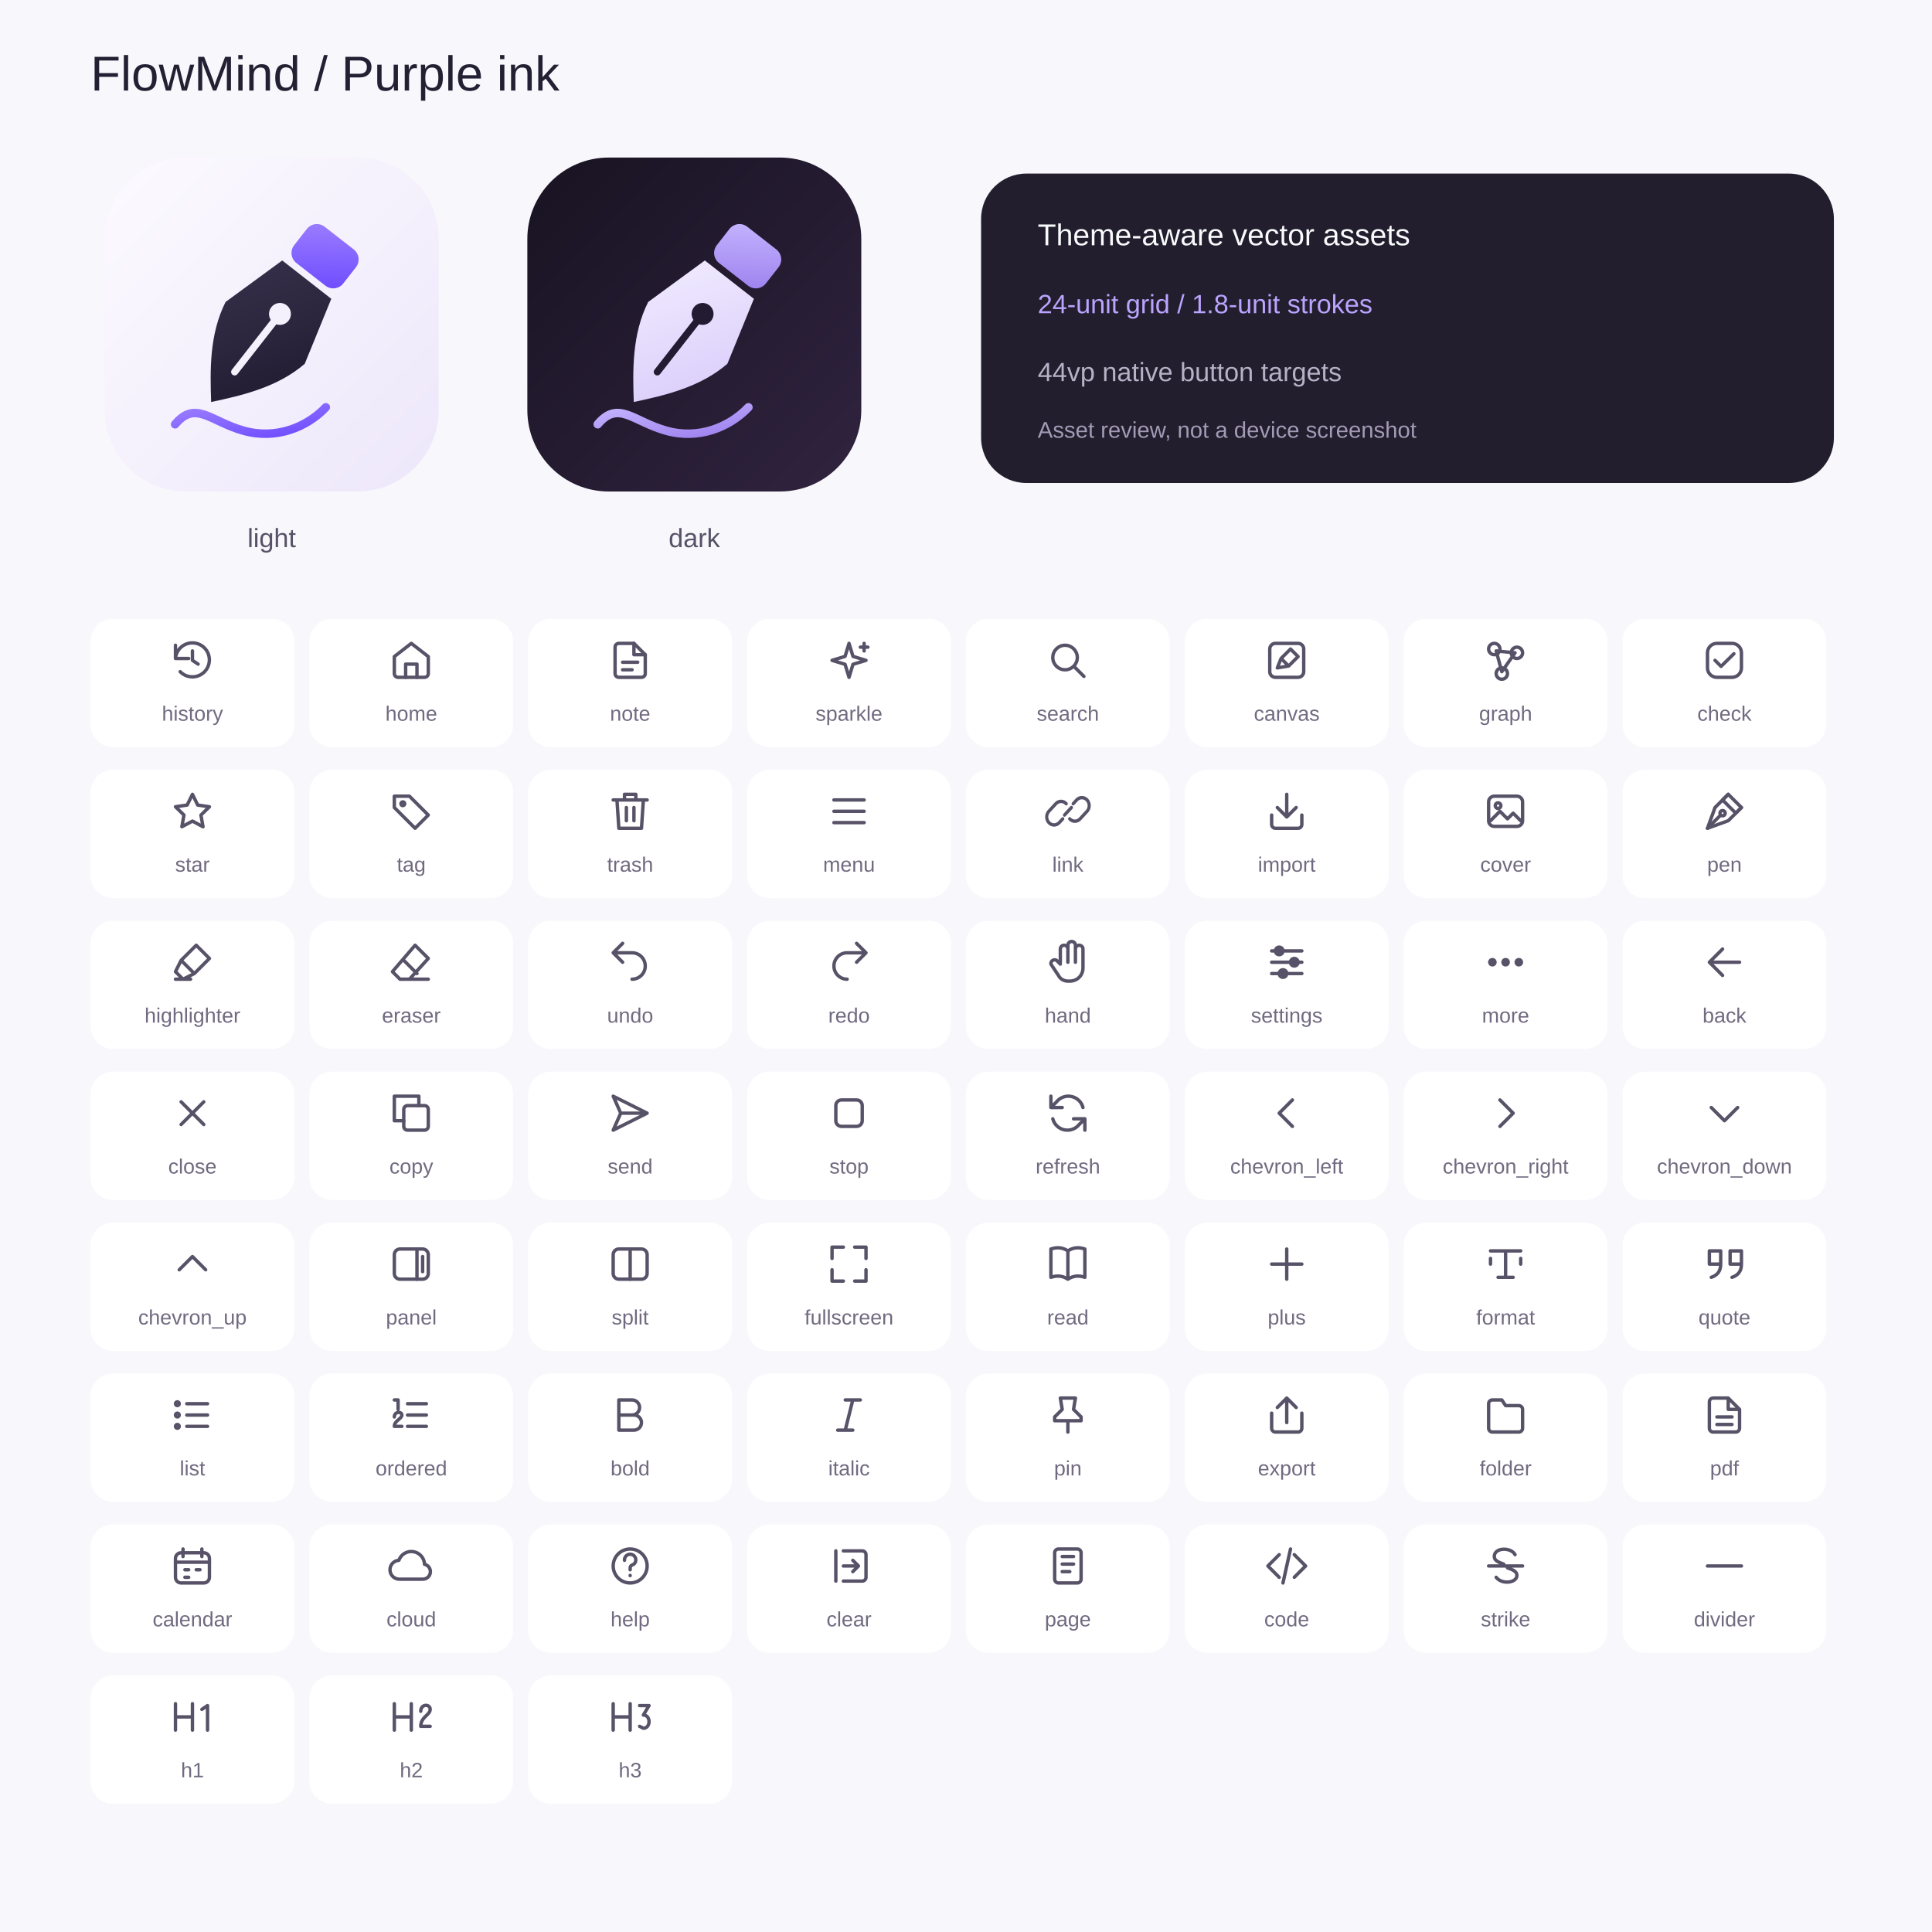
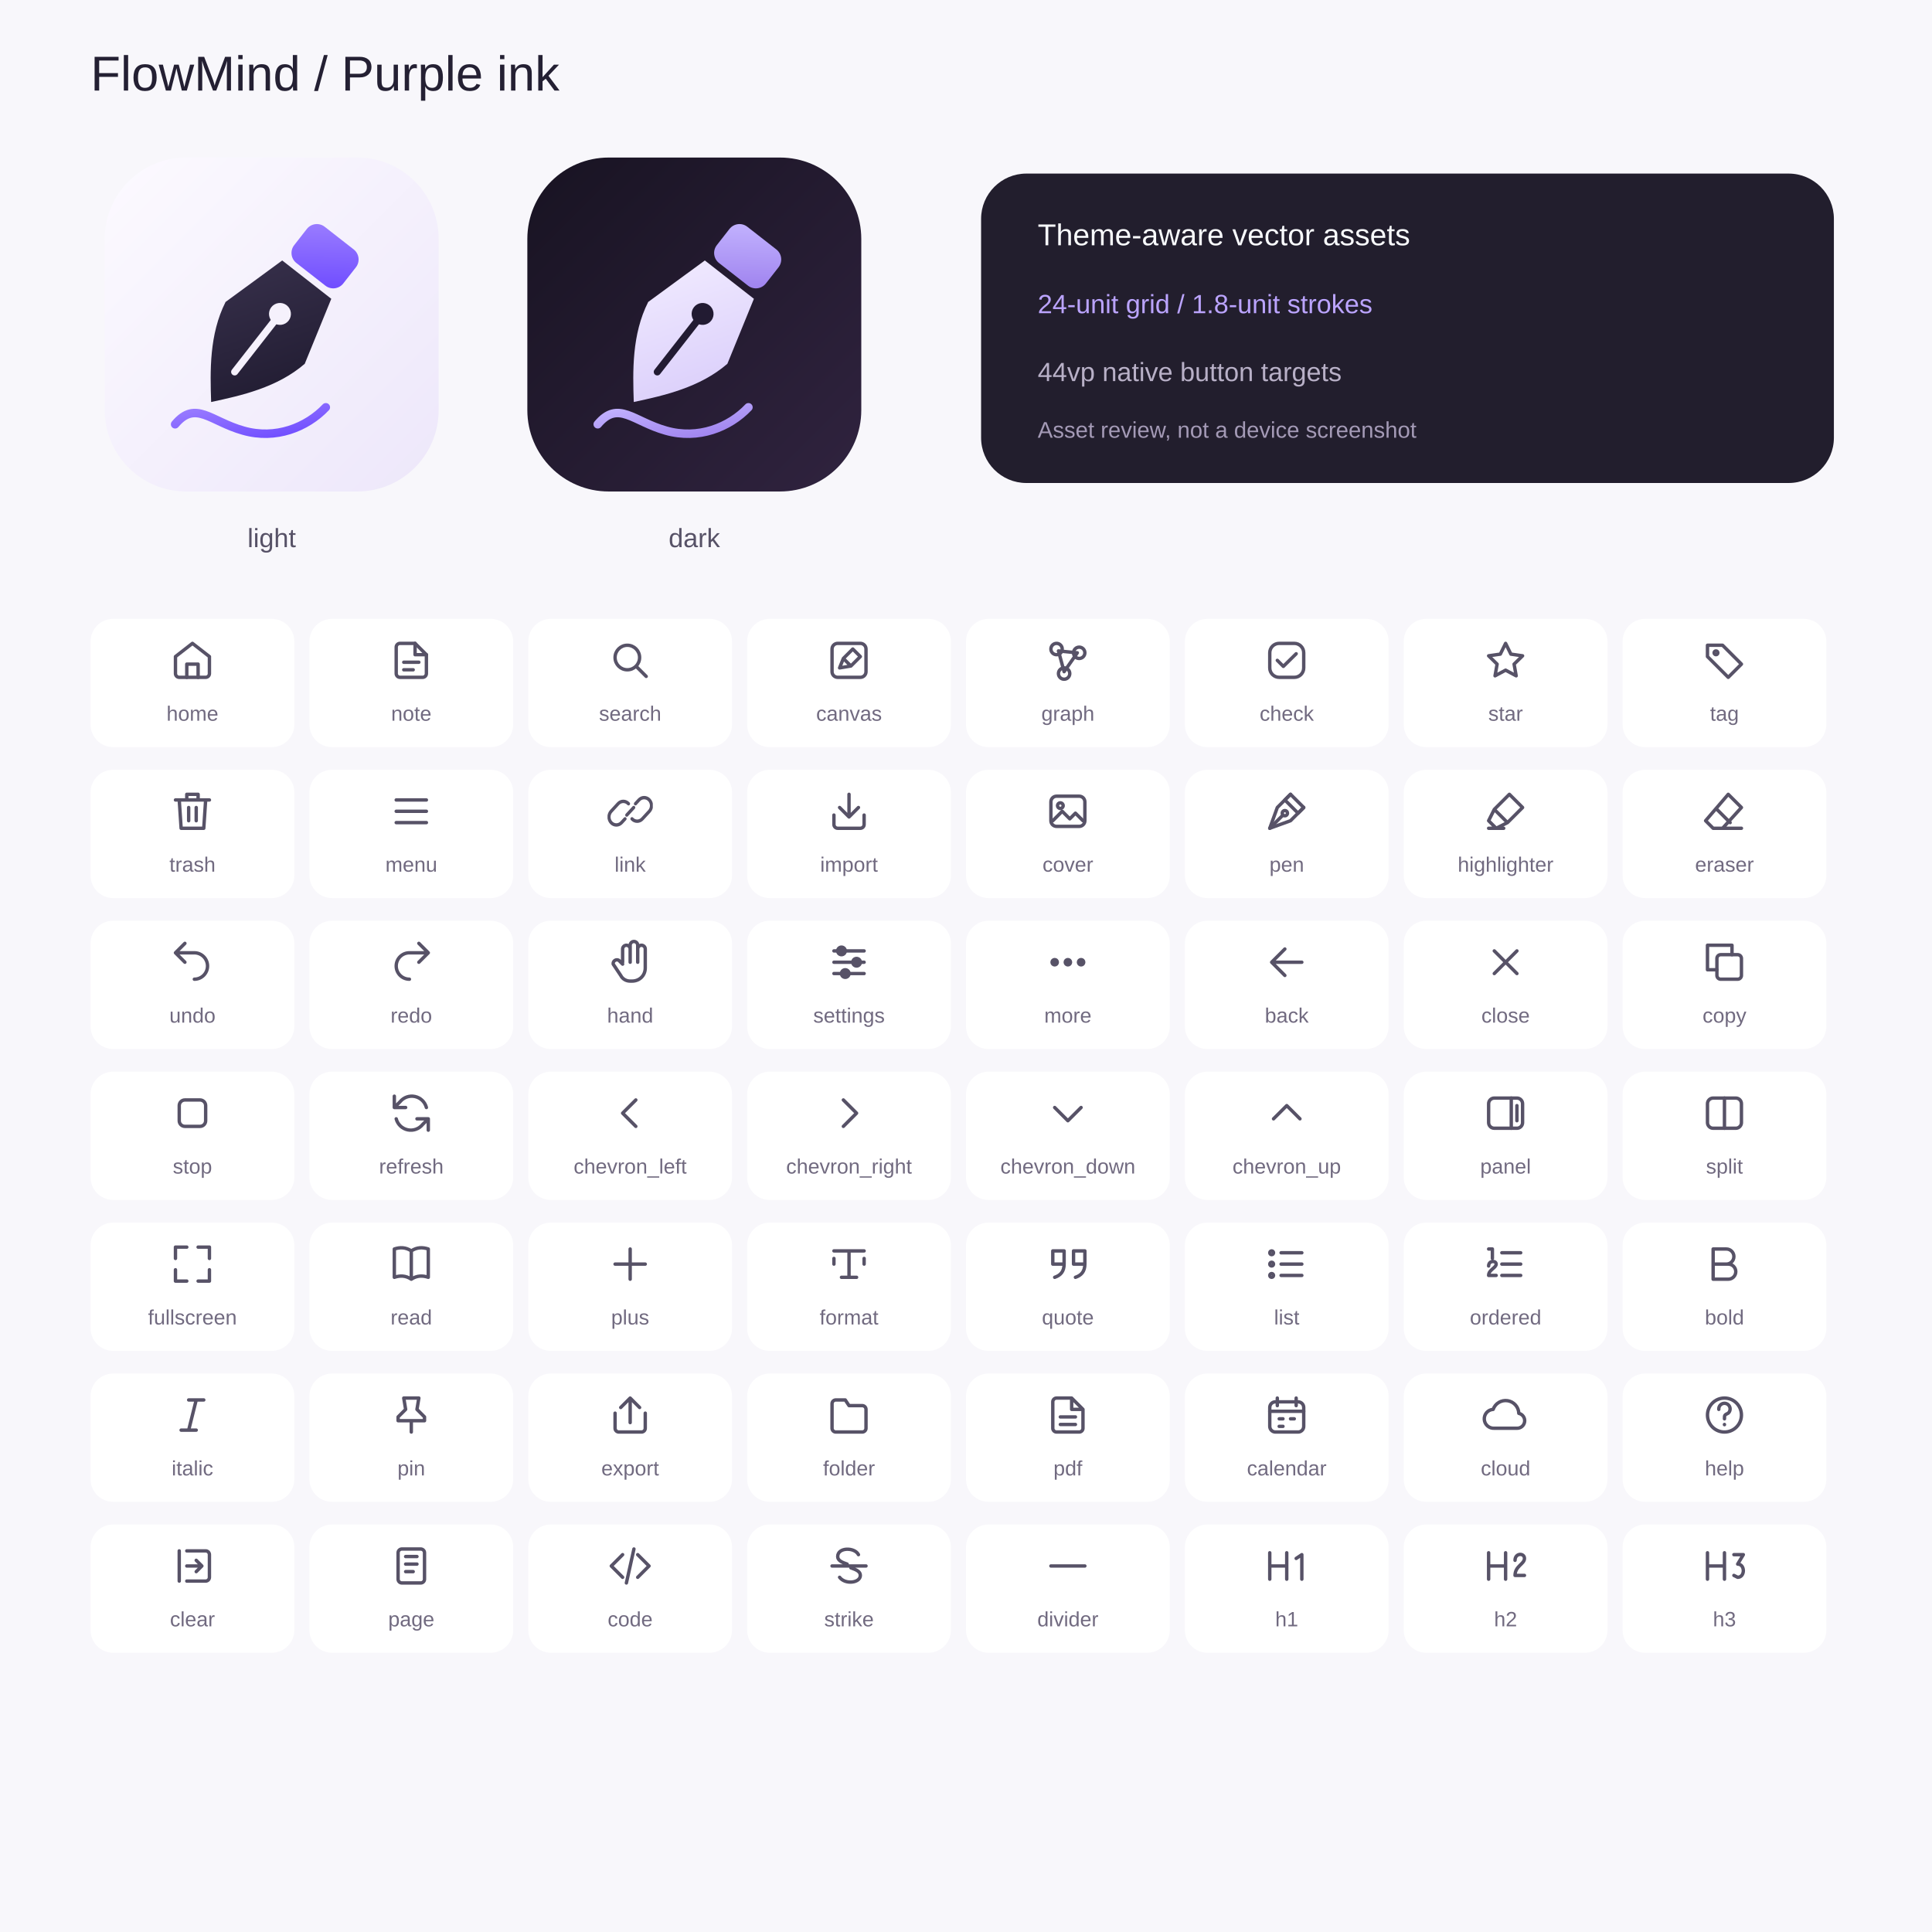
<svg xmlns="http://www.w3.org/2000/svg" width="1024" height="1024" viewBox="0 0 1024 1024">
  <rect width="1024" height="1024" fill="#F8F7FB" />
  <g font-family="Arial,sans-serif">
    <text x="48" y="48" font-size="26" fill="#242033">FlowMind / Purple ink</text>
    <svg x="48" y="76" viewBox="0 0 1024 1024" width="192" height="192">
      <defs>
        <linearGradient id="light_paper" x1="0" y1="0" x2="1" y2="1">
          <stop stop-color="#FCFAFF" />
          <stop offset="1" stop-color="#EDE7FA" />
        </linearGradient>
      </defs>
      <rect x="40" y="40" width="944" height="944" rx="230" fill="url(#light_paper)" />
      <defs>
        <linearGradient id="light_ink" x1="0" y1="0" x2="1" y2="1">
          <stop stop-color="#37304B" />
          <stop offset="1" stop-color="#1E192E" />
        </linearGradient>
        <linearGradient id="light_accent" x1="0" y1="0" x2="1" y2="1">
          <stop stop-color="#9C7FFF" />
          <stop offset="1" stop-color="#6D4AFF" />
        </linearGradient>
      </defs>
      <path d="M239 794c58-69 100-8 193 18 91 26 179-9 233-66" fill="none" stroke="url(#light_accent)" stroke-width="24" stroke-linecap="round" />
      <g transform="rotate(38 512 512)">
        <rect x="424" y="202" width="176" height="130" rx="36" fill="url(#light_accent)" />
        <path d="M424 351h176l54 191c-20 101-86 181-142 248-56-67-122-147-142-248Z" fill="url(#light_ink)" />
        <path d="M512 487v195" stroke="#F5F1FC" stroke-width="20" stroke-linecap="round" />
        <circle cx="512" cy="474" r="31" fill="#F5F1FC" />
      </g>
    </svg>
    <text x="144" y="290" text-anchor="middle" font-size="14" fill="#575267">light</text>
    <svg x="272" y="76" viewBox="0 0 1024 1024" width="192" height="192">
      <defs>
        <linearGradient id="dark_paper" x1="0" y1="0" x2="1" y2="1">
          <stop stop-color="#181322" />
          <stop offset="1" stop-color="#30233F" />
        </linearGradient>
      </defs>
      <rect x="40" y="40" width="944" height="944" rx="230" fill="url(#dark_paper)" />
      <defs>
        <linearGradient id="dark_ink" x1="0" y1="0" x2="1" y2="1">
          <stop stop-color="#F1EBFF" />
          <stop offset="1" stop-color="#D7CAFA" />
        </linearGradient>
        <linearGradient id="dark_accent" x1="0" y1="0" x2="1" y2="1">
          <stop stop-color="#C4B5FF" />
          <stop offset="1" stop-color="#9D80EE" />
        </linearGradient>
      </defs>
      <path d="M239 794c58-69 100-8 193 18 91 26 179-9 233-66" fill="none" stroke="url(#dark_accent)" stroke-width="24" stroke-linecap="round" />
      <g transform="rotate(38 512 512)">
        <rect x="424" y="202" width="176" height="130" rx="36" fill="url(#dark_accent)" />
        <path d="M424 351h176l54 191c-20 101-86 181-142 248-56-67-122-147-142-248Z" fill="url(#dark_ink)" />
        <path d="M512 487v195" stroke="#221B32" stroke-width="20" stroke-linecap="round" />
        <circle cx="512" cy="474" r="31" fill="#221B32" />
      </g>
    </svg>
    <text x="368" y="290" text-anchor="middle" font-size="14" fill="#575267">dark</text>
    <rect x="520" y="92" width="452" height="164" rx="24" fill="#221E2D" />
    <text x="550" y="130" font-size="16" fill="#F8FAFC">Theme-aware vector assets</text>
    <text x="550" y="166" font-size="14" fill="#BBA4FF">24-unit grid / 1.8-unit strokes</text>
    <text x="550" y="202" font-size="14" fill="#B8B0C7">44vp native button targets</text>
    <text x="550" y="232" font-size="12" fill="#A49AB6">Asset review, not a device screenshot</text>
    <g transform="translate(48 328)">
      <rect width="108" height="68" rx="12" fill="#FFFFFF" />
      <svg x="42" y="10" width="24" height="24" viewBox="0 0 24 24" fill="none" stroke="#575267" stroke-width="1.8" stroke-linecap="round" stroke-linejoin="round">
-         <path d="M3 11a9 9 0 1 1 2.5 7M3 4v7h7M12 7v5l3 2" />
-       </svg>
-       <text x="54" y="54" text-anchor="middle" font-size="11" fill="#716A80">history</text>
-     </g>
-     <g transform="translate(164 328)">
-       <rect width="108" height="68" rx="12" fill="#FFFFFF" />
-       <svg x="42" y="10" width="24" height="24" viewBox="0 0 24 24" fill="none" stroke="#575267" stroke-width="1.8" stroke-linecap="round" stroke-linejoin="round">
        <path d="m3 10 9-7 9 7v9a2 2 0 0 1-2 2H5a2 2 0 0 1-2-2Z" />
        <path d="M9 21v-7h6v7" />
      </svg>
      <text x="54" y="54" text-anchor="middle" font-size="11" fill="#716A80">home</text>
    </g>
-     <g transform="translate(280 328)">
+     <g transform="translate(164 328)">
      <rect width="108" height="68" rx="12" fill="#FFFFFF" />
      <svg x="42" y="10" width="24" height="24" viewBox="0 0 24 24" fill="none" stroke="#575267" stroke-width="1.8" stroke-linecap="round" stroke-linejoin="round">
        <path d="M14 3H6a2 2 0 0 0-2 2v14a2 2 0 0 0 2 2h12a2 2 0 0 0 2-2V9Z" />
        <path d="M14 3v6h6M8 13h8M8 17h5" />
      </svg>
      <text x="54" y="54" text-anchor="middle" font-size="11" fill="#716A80">note</text>
    </g>
-     <g transform="translate(396 328)">
-       <rect width="108" height="68" rx="12" fill="#FFFFFF" />
-       <svg x="42" y="10" width="24" height="24" viewBox="0 0 24 24" fill="none" stroke="#575267" stroke-width="1.8" stroke-linecap="round" stroke-linejoin="round">
-         <path d="m12 3 2.1 6.9L21 12l-6.9 2.1L12 21l-2.1-6.9L3 12l6.9-2.1Z" />
-         <path d="M20 3v4M18 5h4" />
-       </svg>
-       <text x="54" y="54" text-anchor="middle" font-size="11" fill="#716A80">sparkle</text>
-     </g>
-     <g transform="translate(512 328)">
+     <g transform="translate(280 328)">
      <rect width="108" height="68" rx="12" fill="#FFFFFF" />
      <svg x="42" y="10" width="24" height="24" viewBox="0 0 24 24" fill="none" stroke="#575267" stroke-width="1.8" stroke-linecap="round" stroke-linejoin="round">
        <circle cx="10.5" cy="10.5" r="6.5" />
        <path d="m15.5 15.5 5 5" />
      </svg>
      <text x="54" y="54" text-anchor="middle" font-size="11" fill="#716A80">search</text>
    </g>
-     <g transform="translate(628 328)">
+     <g transform="translate(396 328)">
      <rect width="108" height="68" rx="12" fill="#FFFFFF" />
      <svg x="42" y="10" width="24" height="24" viewBox="0 0 24 24" fill="none" stroke="#575267" stroke-width="1.8" stroke-linecap="round" stroke-linejoin="round">
        <rect x="3" y="3" width="18" height="18" rx="3" />
        <path d="m7 16 2-5 5-5 4 4-5 5-6 1ZM9 11l4 4" />
      </svg>
      <text x="54" y="54" text-anchor="middle" font-size="11" fill="#716A80">canvas</text>
    </g>
-     <g transform="translate(744 328)">
+     <g transform="translate(512 328)">
      <rect width="108" height="68" rx="12" fill="#FFFFFF" />
      <svg x="42" y="10" width="24" height="24" viewBox="0 0 24 24" fill="none" stroke="#575267" stroke-width="1.8" stroke-linecap="round" stroke-linejoin="round">
        <path d="m7 7 10 1M7 7l3 11M17 8l-7 10" />
        <circle cx="6" cy="6" r="3" />
        <circle cx="18" cy="8" r="3" />
        <circle cx="10" cy="19" r="3" />
      </svg>
      <text x="54" y="54" text-anchor="middle" font-size="11" fill="#716A80">graph</text>
    </g>
-     <g transform="translate(860 328)">
+     <g transform="translate(628 328)">
      <rect width="108" height="68" rx="12" fill="#FFFFFF" />
      <svg x="42" y="10" width="24" height="24" viewBox="0 0 24 24" fill="none" stroke="#575267" stroke-width="1.8" stroke-linecap="round" stroke-linejoin="round">
        <rect x="3" y="3" width="18" height="18" rx="5" />
        <path d="m7 12 3.2 3.2L17 8.5" />
      </svg>
      <text x="54" y="54" text-anchor="middle" font-size="11" fill="#716A80">check</text>
    </g>
-     <g transform="translate(48 408)">
+     <g transform="translate(744 328)">
      <rect width="108" height="68" rx="12" fill="#FFFFFF" />
      <svg x="42" y="10" width="24" height="24" viewBox="0 0 24 24" fill="none" stroke="#575267" stroke-width="1.8" stroke-linecap="round" stroke-linejoin="round">
        <path d="m12 3 2.8 5.7 6.2.9-4.5 4.4 1.1 6.2-5.6-3-5.6 3 1.1-6.2L3 9.6l6.2-.9Z" />
      </svg>
      <text x="54" y="54" text-anchor="middle" font-size="11" fill="#716A80">star</text>
    </g>
-     <g transform="translate(164 408)">
+     <g transform="translate(860 328)">
      <rect width="108" height="68" rx="12" fill="#FFFFFF" />
      <svg x="42" y="10" width="24" height="24" viewBox="0 0 24 24" fill="none" stroke="#575267" stroke-width="1.8" stroke-linecap="round" stroke-linejoin="round">
        <path d="M3 4h8l10 10-7 7L3 10Z" />
        <circle cx="7.5" cy="8" r="1" />
      </svg>
      <text x="54" y="54" text-anchor="middle" font-size="11" fill="#716A80">tag</text>
    </g>
+     <g transform="translate(48 408)">
+       <rect width="108" height="68" rx="12" fill="#FFFFFF" />
+       <svg x="42" y="10" width="24" height="24" viewBox="0 0 24 24" fill="none" stroke="#575267" stroke-width="1.8" stroke-linecap="round" stroke-linejoin="round">
+         <path d="M3 6h18M9 6V3h6v3M5 6l1 15h12l1-15M10 10v7M14 10v7" />
+       </svg>
+       <text x="54" y="54" text-anchor="middle" font-size="11" fill="#716A80">trash</text>
+     </g>
+     <g transform="translate(164 408)">
+       <rect width="108" height="68" rx="12" fill="#FFFFFF" />
+       <svg x="42" y="10" width="24" height="24" viewBox="0 0 24 24" fill="none" stroke="#575267" stroke-width="1.8" stroke-linecap="round" stroke-linejoin="round">
+         <path d="M4 6h16M4 12h16M4 18h16" />
+       </svg>
+       <text x="54" y="54" text-anchor="middle" font-size="11" fill="#716A80">menu</text>
+     </g>
    <g transform="translate(280 408)">
      <rect width="108" height="68" rx="12" fill="#FFFFFF" />
      <svg x="42" y="10" width="24" height="24" viewBox="0 0 24 24" fill="none" stroke="#575267" stroke-width="1.8" stroke-linecap="round" stroke-linejoin="round">
-         <path d="M3 6h18M9 6V3h6v3M5 6l1 15h12l1-15M10 10v7M14 10v7" />
-       </svg>
-       <text x="54" y="54" text-anchor="middle" font-size="11" fill="#716A80">trash</text>
+         <path d="m10 14 4-4M9 16l-2 2a4.2 4.2 0 0 1-6-6l4-4a4.2 4.2 0 0 1 6 0M15 8l2-2a4.2 4.2 0 0 1 6 6l-4 4a4.2 4.2 0 0 1-6 0" transform="translate(1 0) scale(.92 1)" />
+       </svg>
+       <text x="54" y="54" text-anchor="middle" font-size="11" fill="#716A80">link</text>
    </g>
    <g transform="translate(396 408)">
      <rect width="108" height="68" rx="12" fill="#FFFFFF" />
      <svg x="42" y="10" width="24" height="24" viewBox="0 0 24 24" fill="none" stroke="#575267" stroke-width="1.8" stroke-linecap="round" stroke-linejoin="round">
-         <path d="M4 6h16M4 12h16M4 18h16" />
-       </svg>
-       <text x="54" y="54" text-anchor="middle" font-size="11" fill="#716A80">menu</text>
+         <path d="M4 14v5a2 2 0 0 0 2 2h12a2 2 0 0 0 2-2v-5M12 3v12m-5-5 5 5 5-5" />
+       </svg>
+       <text x="54" y="54" text-anchor="middle" font-size="11" fill="#716A80">import</text>
    </g>
    <g transform="translate(512 408)">
-       <rect width="108" height="68" rx="12" fill="#FFFFFF" />
-       <svg x="42" y="10" width="24" height="24" viewBox="0 0 24 24" fill="none" stroke="#575267" stroke-width="1.8" stroke-linecap="round" stroke-linejoin="round">
-         <path d="m10 14 4-4M9 16l-2 2a4.2 4.2 0 0 1-6-6l4-4a4.2 4.2 0 0 1 6 0M15 8l2-2a4.2 4.2 0 0 1 6 6l-4 4a4.2 4.2 0 0 1-6 0" transform="translate(1 0) scale(.92 1)" />
-       </svg>
-       <text x="54" y="54" text-anchor="middle" font-size="11" fill="#716A80">link</text>
-     </g>
-     <g transform="translate(628 408)">
-       <rect width="108" height="68" rx="12" fill="#FFFFFF" />
-       <svg x="42" y="10" width="24" height="24" viewBox="0 0 24 24" fill="none" stroke="#575267" stroke-width="1.8" stroke-linecap="round" stroke-linejoin="round">
-         <path d="M4 14v5a2 2 0 0 0 2 2h12a2 2 0 0 0 2-2v-5M12 3v12m-5-5 5 5 5-5" />
-       </svg>
-       <text x="54" y="54" text-anchor="middle" font-size="11" fill="#716A80">import</text>
-     </g>
-     <g transform="translate(744 408)">
      <rect width="108" height="68" rx="12" fill="#FFFFFF" />
      <svg x="42" y="10" width="24" height="24" viewBox="0 0 24 24" fill="none" stroke="#575267" stroke-width="1.8" stroke-linecap="round" stroke-linejoin="round">
        <rect x="3" y="4" width="18" height="16" rx="3" />
        <circle cx="8" cy="9" r="1.5" />
        <path d="m4 17 5-5 4 4 3-3 4 4" />
      </svg>
      <text x="54" y="54" text-anchor="middle" font-size="11" fill="#716A80">cover</text>
    </g>
-     <g transform="translate(860 408)">
+     <g transform="translate(628 408)">
      <rect width="108" height="68" rx="12" fill="#FFFFFF" />
      <svg x="42" y="10" width="24" height="24" viewBox="0 0 24 24" fill="none" stroke="#575267" stroke-width="1.8" stroke-linecap="round" stroke-linejoin="round">
        <path d="m14 3 7 7-7 7-11 4 4-11Z" />
        <path d="m14 3-3 3 7 7 3-3M3 21l7-7" />
        <circle cx="11" cy="13" r="1.4" />
      </svg>
      <text x="54" y="54" text-anchor="middle" font-size="11" fill="#716A80">pen</text>
    </g>
+     <g transform="translate(744 408)">
+       <rect width="108" height="68" rx="12" fill="#FFFFFF" />
+       <svg x="42" y="10" width="24" height="24" viewBox="0 0 24 24" fill="none" stroke="#575267" stroke-width="1.8" stroke-linecap="round" stroke-linejoin="round">
+         <path d="m14 3 7 7-8 8-7-7ZM6 11l-3 6 4 4 6-3M3 21h8" />
+       </svg>
+       <text x="54" y="54" text-anchor="middle" font-size="11" fill="#716A80">highlighter</text>
+     </g>
+     <g transform="translate(860 408)">
+       <rect width="108" height="68" rx="12" fill="#FFFFFF" />
+       <svg x="42" y="10" width="24" height="24" viewBox="0 0 24 24" fill="none" stroke="#575267" stroke-width="1.8" stroke-linecap="round" stroke-linejoin="round">
+         <path d="m14 3 7 7-10 11H6l-4-4ZM8 11l7 7M11 21h10" />
+       </svg>
+       <text x="54" y="54" text-anchor="middle" font-size="11" fill="#716A80">eraser</text>
+     </g>
    <g transform="translate(48 488)">
      <rect width="108" height="68" rx="12" fill="#FFFFFF" />
      <svg x="42" y="10" width="24" height="24" viewBox="0 0 24 24" fill="none" stroke="#575267" stroke-width="1.8" stroke-linecap="round" stroke-linejoin="round">
-         <path d="m14 3 7 7-8 8-7-7ZM6 11l-3 6 4 4 6-3M3 21h8" />
-       </svg>
-       <text x="54" y="54" text-anchor="middle" font-size="11" fill="#716A80">highlighter</text>
+         <path d="m8 4-5 5 5 5M3 9h10a7 7 0 0 1 0 14" transform="translate(0 -2)" />
+       </svg>
+       <text x="54" y="54" text-anchor="middle" font-size="11" fill="#716A80">undo</text>
    </g>
    <g transform="translate(164 488)">
      <rect width="108" height="68" rx="12" fill="#FFFFFF" />
      <svg x="42" y="10" width="24" height="24" viewBox="0 0 24 24" fill="none" stroke="#575267" stroke-width="1.8" stroke-linecap="round" stroke-linejoin="round">
-         <path d="m14 3 7 7-10 11H6l-4-4ZM8 11l7 7M11 21h10" />
-       </svg>
-       <text x="54" y="54" text-anchor="middle" font-size="11" fill="#716A80">eraser</text>
+         <path d="m16 4 5 5-5 5M21 9H11a7 7 0 0 0 0 14" transform="translate(0 -2)" />
+       </svg>
+       <text x="54" y="54" text-anchor="middle" font-size="11" fill="#716A80">redo</text>
    </g>
    <g transform="translate(280 488)">
      <rect width="108" height="68" rx="12" fill="#FFFFFF" />
      <svg x="42" y="10" width="24" height="24" viewBox="0 0 24 24" fill="none" stroke="#575267" stroke-width="1.8" stroke-linecap="round" stroke-linejoin="round">
-         <path d="m8 4-5 5 5 5M3 9h10a7 7 0 0 1 0 14" transform="translate(0 -2)" />
-       </svg>
-       <text x="54" y="54" text-anchor="middle" font-size="11" fill="#716A80">undo</text>
+         <path d="M8 12V5a2 2 0 0 1 4 0v7-9a2 2 0 0 1 4 0v9-7a2 2 0 0 1 4 0v10c0 4-3 7-7 7h-1c-2 0-4-1-5-3l-4-6a2 2 0 0 1 3-2l2 2" />
+       </svg>
+       <text x="54" y="54" text-anchor="middle" font-size="11" fill="#716A80">hand</text>
    </g>
    <g transform="translate(396 488)">
-       <rect width="108" height="68" rx="12" fill="#FFFFFF" />
-       <svg x="42" y="10" width="24" height="24" viewBox="0 0 24 24" fill="none" stroke="#575267" stroke-width="1.8" stroke-linecap="round" stroke-linejoin="round">
-         <path d="m16 4 5 5-5 5M21 9H11a7 7 0 0 0 0 14" transform="translate(0 -2)" />
-       </svg>
-       <text x="54" y="54" text-anchor="middle" font-size="11" fill="#716A80">redo</text>
-     </g>
-     <g transform="translate(512 488)">
-       <rect width="108" height="68" rx="12" fill="#FFFFFF" />
-       <svg x="42" y="10" width="24" height="24" viewBox="0 0 24 24" fill="none" stroke="#575267" stroke-width="1.8" stroke-linecap="round" stroke-linejoin="round">
-         <path d="M8 12V5a2 2 0 0 1 4 0v7-9a2 2 0 0 1 4 0v9-7a2 2 0 0 1 4 0v10c0 4-3 7-7 7h-1c-2 0-4-1-5-3l-4-6a2 2 0 0 1 3-2l2 2" />
-       </svg>
-       <text x="54" y="54" text-anchor="middle" font-size="11" fill="#716A80">hand</text>
-     </g>
-     <g transform="translate(628 488)">
      <rect width="108" height="68" rx="12" fill="#FFFFFF" />
      <svg x="42" y="10" width="24" height="24" viewBox="0 0 24 24" fill="none" stroke="#575267" stroke-width="1.8" stroke-linecap="round" stroke-linejoin="round">
        <path d="M4 6h16M4 12h16M4 18h16" />
        <circle cx="8" cy="6" r="2" fill="#575267" />
        <circle cx="16" cy="12" r="2" fill="#575267" />
        <circle cx="10" cy="18" r="2" fill="#575267" />
      </svg>
      <text x="54" y="54" text-anchor="middle" font-size="11" fill="#716A80">settings</text>
    </g>
-     <g transform="translate(744 488)">
+     <g transform="translate(512 488)">
      <rect width="108" height="68" rx="12" fill="#FFFFFF" />
      <svg x="42" y="10" width="24" height="24" viewBox="0 0 24 24" fill="none" stroke="#575267" stroke-width="1.8" stroke-linecap="round" stroke-linejoin="round">
        <circle cx="5" cy="12" r="1.4" fill="#575267" />
        <circle cx="12" cy="12" r="1.4" fill="#575267" />
        <circle cx="19" cy="12" r="1.4" fill="#575267" />
      </svg>
      <text x="54" y="54" text-anchor="middle" font-size="11" fill="#716A80">more</text>
    </g>
+     <g transform="translate(628 488)">
+       <rect width="108" height="68" rx="12" fill="#FFFFFF" />
+       <svg x="42" y="10" width="24" height="24" viewBox="0 0 24 24" fill="none" stroke="#575267" stroke-width="1.8" stroke-linecap="round" stroke-linejoin="round">
+         <path d="M20 12H4m7-7-7 7 7 7" />
+       </svg>
+       <text x="54" y="54" text-anchor="middle" font-size="11" fill="#716A80">back</text>
+     </g>
+     <g transform="translate(744 488)">
+       <rect width="108" height="68" rx="12" fill="#FFFFFF" />
+       <svg x="42" y="10" width="24" height="24" viewBox="0 0 24 24" fill="none" stroke="#575267" stroke-width="1.8" stroke-linecap="round" stroke-linejoin="round">
+         <path d="m6 6 12 12M6 18 18 6" />
+       </svg>
+       <text x="54" y="54" text-anchor="middle" font-size="11" fill="#716A80">close</text>
+     </g>
    <g transform="translate(860 488)">
-       <rect width="108" height="68" rx="12" fill="#FFFFFF" />
-       <svg x="42" y="10" width="24" height="24" viewBox="0 0 24 24" fill="none" stroke="#575267" stroke-width="1.8" stroke-linecap="round" stroke-linejoin="round">
-         <path d="M20 12H4m7-7-7 7 7 7" />
-       </svg>
-       <text x="54" y="54" text-anchor="middle" font-size="11" fill="#716A80">back</text>
-     </g>
-     <g transform="translate(48 568)">
-       <rect width="108" height="68" rx="12" fill="#FFFFFF" />
-       <svg x="42" y="10" width="24" height="24" viewBox="0 0 24 24" fill="none" stroke="#575267" stroke-width="1.8" stroke-linecap="round" stroke-linejoin="round">
-         <path d="m6 6 12 12M6 18 18 6" />
-       </svg>
-       <text x="54" y="54" text-anchor="middle" font-size="11" fill="#716A80">close</text>
-     </g>
-     <g transform="translate(164 568)">
      <rect width="108" height="68" rx="12" fill="#FFFFFF" />
      <svg x="42" y="10" width="24" height="24" viewBox="0 0 24 24" fill="none" stroke="#575267" stroke-width="1.8" stroke-linecap="round" stroke-linejoin="round">
        <rect x="8" y="8" width="13" height="13" rx="2" />
        <path d="M16 8V3H3v13h5" />
      </svg>
      <text x="54" y="54" text-anchor="middle" font-size="11" fill="#716A80">copy</text>
    </g>
+     <g transform="translate(48 568)">
+       <rect width="108" height="68" rx="12" fill="#FFFFFF" />
+       <svg x="42" y="10" width="24" height="24" viewBox="0 0 24 24" fill="none" stroke="#575267" stroke-width="1.8" stroke-linecap="round" stroke-linejoin="round">
+         <rect x="5" y="5" width="14" height="14" rx="3" />
+       </svg>
+       <text x="54" y="54" text-anchor="middle" font-size="11" fill="#716A80">stop</text>
+     </g>
+     <g transform="translate(164 568)">
+       <rect width="108" height="68" rx="12" fill="#FFFFFF" />
+       <svg x="42" y="10" width="24" height="24" viewBox="0 0 24 24" fill="none" stroke="#575267" stroke-width="1.8" stroke-linecap="round" stroke-linejoin="round">
+         <path d="M20 9a8 8 0 0 0-14-3L3 9m0-6v6h6M4 15a8 8 0 0 0 14 3l3-3m0 6v-6h-6" />
+       </svg>
+       <text x="54" y="54" text-anchor="middle" font-size="11" fill="#716A80">refresh</text>
+     </g>
    <g transform="translate(280 568)">
      <rect width="108" height="68" rx="12" fill="#FFFFFF" />
      <svg x="42" y="10" width="24" height="24" viewBox="0 0 24 24" fill="none" stroke="#575267" stroke-width="1.8" stroke-linecap="round" stroke-linejoin="round">
-         <path d="m3 3 18 9-18 9 4-9ZM7 12h14" />
-       </svg>
-       <text x="54" y="54" text-anchor="middle" font-size="11" fill="#716A80">send</text>
+         <path d="m15 5-7 7 7 7" />
+       </svg>
+       <text x="54" y="54" text-anchor="middle" font-size="11" fill="#716A80">chevron_left</text>
    </g>
    <g transform="translate(396 568)">
      <rect width="108" height="68" rx="12" fill="#FFFFFF" />
      <svg x="42" y="10" width="24" height="24" viewBox="0 0 24 24" fill="none" stroke="#575267" stroke-width="1.8" stroke-linecap="round" stroke-linejoin="round">
-         <rect x="5" y="5" width="14" height="14" rx="3" />
-       </svg>
-       <text x="54" y="54" text-anchor="middle" font-size="11" fill="#716A80">stop</text>
+         <path d="m9 5 7 7-7 7" />
+       </svg>
+       <text x="54" y="54" text-anchor="middle" font-size="11" fill="#716A80">chevron_right</text>
    </g>
    <g transform="translate(512 568)">
      <rect width="108" height="68" rx="12" fill="#FFFFFF" />
      <svg x="42" y="10" width="24" height="24" viewBox="0 0 24 24" fill="none" stroke="#575267" stroke-width="1.8" stroke-linecap="round" stroke-linejoin="round">
-         <path d="M20 9a8 8 0 0 0-14-3L3 9m0-6v6h6M4 15a8 8 0 0 0 14 3l3-3m0 6v-6h-6" />
-       </svg>
-       <text x="54" y="54" text-anchor="middle" font-size="11" fill="#716A80">refresh</text>
+         <path d="m5 9 7 7 7-7" />
+       </svg>
+       <text x="54" y="54" text-anchor="middle" font-size="11" fill="#716A80">chevron_down</text>
    </g>
    <g transform="translate(628 568)">
      <rect width="108" height="68" rx="12" fill="#FFFFFF" />
      <svg x="42" y="10" width="24" height="24" viewBox="0 0 24 24" fill="none" stroke="#575267" stroke-width="1.8" stroke-linecap="round" stroke-linejoin="round">
-         <path d="m15 5-7 7 7 7" />
-       </svg>
-       <text x="54" y="54" text-anchor="middle" font-size="11" fill="#716A80">chevron_left</text>
+         <path d="m5 15 7-7 7 7" />
+       </svg>
+       <text x="54" y="54" text-anchor="middle" font-size="11" fill="#716A80">chevron_up</text>
    </g>
    <g transform="translate(744 568)">
-       <rect width="108" height="68" rx="12" fill="#FFFFFF" />
-       <svg x="42" y="10" width="24" height="24" viewBox="0 0 24 24" fill="none" stroke="#575267" stroke-width="1.8" stroke-linecap="round" stroke-linejoin="round">
-         <path d="m9 5 7 7-7 7" />
-       </svg>
-       <text x="54" y="54" text-anchor="middle" font-size="11" fill="#716A80">chevron_right</text>
-     </g>
-     <g transform="translate(860 568)">
-       <rect width="108" height="68" rx="12" fill="#FFFFFF" />
-       <svg x="42" y="10" width="24" height="24" viewBox="0 0 24 24" fill="none" stroke="#575267" stroke-width="1.8" stroke-linecap="round" stroke-linejoin="round">
-         <path d="m5 9 7 7 7-7" />
-       </svg>
-       <text x="54" y="54" text-anchor="middle" font-size="11" fill="#716A80">chevron_down</text>
-     </g>
-     <g transform="translate(48 648)">
-       <rect width="108" height="68" rx="12" fill="#FFFFFF" />
-       <svg x="42" y="10" width="24" height="24" viewBox="0 0 24 24" fill="none" stroke="#575267" stroke-width="1.8" stroke-linecap="round" stroke-linejoin="round">
-         <path d="m5 15 7-7 7 7" />
-       </svg>
-       <text x="54" y="54" text-anchor="middle" font-size="11" fill="#716A80">chevron_up</text>
-     </g>
-     <g transform="translate(164 648)">
      <rect width="108" height="68" rx="12" fill="#FFFFFF" />
      <svg x="42" y="10" width="24" height="24" viewBox="0 0 24 24" fill="none" stroke="#575267" stroke-width="1.8" stroke-linecap="round" stroke-linejoin="round">
        <rect x="3" y="4" width="18" height="16" rx="3" />
        <path d="M15 4v16M18 8v8" />
      </svg>
      <text x="54" y="54" text-anchor="middle" font-size="11" fill="#716A80">panel</text>
    </g>
-     <g transform="translate(280 648)">
+     <g transform="translate(860 568)">
      <rect width="108" height="68" rx="12" fill="#FFFFFF" />
      <svg x="42" y="10" width="24" height="24" viewBox="0 0 24 24" fill="none" stroke="#575267" stroke-width="1.8" stroke-linecap="round" stroke-linejoin="round">
        <rect x="3" y="4" width="18" height="16" rx="3" />
        <path d="M12 4v16" />
      </svg>
      <text x="54" y="54" text-anchor="middle" font-size="11" fill="#716A80">split</text>
    </g>
+     <g transform="translate(48 648)">
+       <rect width="108" height="68" rx="12" fill="#FFFFFF" />
+       <svg x="42" y="10" width="24" height="24" viewBox="0 0 24 24" fill="none" stroke="#575267" stroke-width="1.8" stroke-linecap="round" stroke-linejoin="round">
+         <path d="M3 9V3h6M15 3h6v6M21 15v6h-6M9 21H3v-6" />
+       </svg>
+       <text x="54" y="54" text-anchor="middle" font-size="11" fill="#716A80">fullscreen</text>
+     </g>
+     <g transform="translate(164 648)">
+       <rect width="108" height="68" rx="12" fill="#FFFFFF" />
+       <svg x="42" y="10" width="24" height="24" viewBox="0 0 24 24" fill="none" stroke="#575267" stroke-width="1.8" stroke-linecap="round" stroke-linejoin="round">
+         <path d="M12 5c-3-2-6-2-9-1v15c3-1 6-1 9 1 3-2 6-2 9-1V4c-3-1-6-1-9 1Zm0 0v15" />
+       </svg>
+       <text x="54" y="54" text-anchor="middle" font-size="11" fill="#716A80">read</text>
+     </g>
+     <g transform="translate(280 648)">
+       <rect width="108" height="68" rx="12" fill="#FFFFFF" />
+       <svg x="42" y="10" width="24" height="24" viewBox="0 0 24 24" fill="none" stroke="#575267" stroke-width="1.8" stroke-linecap="round" stroke-linejoin="round">
+         <path d="M12 4v16M4 12h16" />
+       </svg>
+       <text x="54" y="54" text-anchor="middle" font-size="11" fill="#716A80">plus</text>
+     </g>
    <g transform="translate(396 648)">
      <rect width="108" height="68" rx="12" fill="#FFFFFF" />
      <svg x="42" y="10" width="24" height="24" viewBox="0 0 24 24" fill="none" stroke="#575267" stroke-width="1.8" stroke-linecap="round" stroke-linejoin="round">
-         <path d="M3 9V3h6M15 3h6v6M21 15v6h-6M9 21H3v-6" />
-       </svg>
-       <text x="54" y="54" text-anchor="middle" font-size="11" fill="#716A80">fullscreen</text>
+         <path d="M4 5h16M12 5v14M8 19h8M4 12v-3M20 12v-3" />
+       </svg>
+       <text x="54" y="54" text-anchor="middle" font-size="11" fill="#716A80">format</text>
    </g>
    <g transform="translate(512 648)">
      <rect width="108" height="68" rx="12" fill="#FFFFFF" />
      <svg x="42" y="10" width="24" height="24" viewBox="0 0 24 24" fill="none" stroke="#575267" stroke-width="1.8" stroke-linecap="round" stroke-linejoin="round">
-         <path d="M12 5c-3-2-6-2-9-1v15c3-1 6-1 9 1 3-2 6-2 9-1V4c-3-1-6-1-9 1Zm0 0v15" />
-       </svg>
-       <text x="54" y="54" text-anchor="middle" font-size="11" fill="#716A80">read</text>
+         <path d="M10 5H4v7h6v-7Zm0 7c0 4-2 6-5 7M21 5h-6v7h6v-7Zm0 7c0 4-2 6-5 7" />
+       </svg>
+       <text x="54" y="54" text-anchor="middle" font-size="11" fill="#716A80">quote</text>
    </g>
    <g transform="translate(628 648)">
-       <rect width="108" height="68" rx="12" fill="#FFFFFF" />
-       <svg x="42" y="10" width="24" height="24" viewBox="0 0 24 24" fill="none" stroke="#575267" stroke-width="1.8" stroke-linecap="round" stroke-linejoin="round">
-         <path d="M12 4v16M4 12h16" />
-       </svg>
-       <text x="54" y="54" text-anchor="middle" font-size="11" fill="#716A80">plus</text>
-     </g>
-     <g transform="translate(744 648)">
-       <rect width="108" height="68" rx="12" fill="#FFFFFF" />
-       <svg x="42" y="10" width="24" height="24" viewBox="0 0 24 24" fill="none" stroke="#575267" stroke-width="1.8" stroke-linecap="round" stroke-linejoin="round">
-         <path d="M4 5h16M12 5v14M8 19h8M4 12v-3M20 12v-3" />
-       </svg>
-       <text x="54" y="54" text-anchor="middle" font-size="11" fill="#716A80">format</text>
-     </g>
-     <g transform="translate(860 648)">
-       <rect width="108" height="68" rx="12" fill="#FFFFFF" />
-       <svg x="42" y="10" width="24" height="24" viewBox="0 0 24 24" fill="none" stroke="#575267" stroke-width="1.8" stroke-linecap="round" stroke-linejoin="round">
-         <path d="M10 5H4v7h6v-7Zm0 7c0 4-2 6-5 7M21 5h-6v7h6v-7Zm0 7c0 4-2 6-5 7" />
-       </svg>
-       <text x="54" y="54" text-anchor="middle" font-size="11" fill="#716A80">quote</text>
-     </g>
-     <g transform="translate(48 728)">
      <rect width="108" height="68" rx="12" fill="#FFFFFF" />
      <svg x="42" y="10" width="24" height="24" viewBox="0 0 24 24" fill="none" stroke="#575267" stroke-width="1.8" stroke-linecap="round" stroke-linejoin="round">
        <path d="M9 6h11M9 12h11M9 18h11" />
        <circle cx="4" cy="6" r="1" />
        <circle cx="4" cy="12" r="1" />
        <circle cx="4" cy="18" r="1" />
      </svg>
      <text x="54" y="54" text-anchor="middle" font-size="11" fill="#716A80">list</text>
    </g>
+     <g transform="translate(744 648)">
+       <rect width="108" height="68" rx="12" fill="#FFFFFF" />
+       <svg x="42" y="10" width="24" height="24" viewBox="0 0 24 24" fill="none" stroke="#575267" stroke-width="1.8" stroke-linecap="round" stroke-linejoin="round">
+         <path d="M10 6h10M10 12h10M10 18h10M3 4h2v5M3 13c0-3 4-3 4-1 0 2-4 3-4 6h4" />
+       </svg>
+       <text x="54" y="54" text-anchor="middle" font-size="11" fill="#716A80">ordered</text>
+     </g>
+     <g transform="translate(860 648)">
+       <rect width="108" height="68" rx="12" fill="#FFFFFF" />
+       <svg x="42" y="10" width="24" height="24" viewBox="0 0 24 24" fill="none" stroke="#575267" stroke-width="1.8" stroke-linecap="round" stroke-linejoin="round">
+         <path d="M6 4h7a4 4 0 0 1 0 8H6Zm0 8h8a4 4 0 0 1 0 8H6Z" />
+       </svg>
+       <text x="54" y="54" text-anchor="middle" font-size="11" fill="#716A80">bold</text>
+     </g>
+     <g transform="translate(48 728)">
+       <rect width="108" height="68" rx="12" fill="#FFFFFF" />
+       <svg x="42" y="10" width="24" height="24" viewBox="0 0 24 24" fill="none" stroke="#575267" stroke-width="1.8" stroke-linecap="round" stroke-linejoin="round">
+         <path d="M10 4h8M6 20h8M14 4l-4 16" />
+       </svg>
+       <text x="54" y="54" text-anchor="middle" font-size="11" fill="#716A80">italic</text>
+     </g>
    <g transform="translate(164 728)">
      <rect width="108" height="68" rx="12" fill="#FFFFFF" />
      <svg x="42" y="10" width="24" height="24" viewBox="0 0 24 24" fill="none" stroke="#575267" stroke-width="1.8" stroke-linecap="round" stroke-linejoin="round">
-         <path d="M10 6h10M10 12h10M10 18h10M3 4h2v5M3 13c0-3 4-3 4-1 0 2-4 3-4 6h4" />
-       </svg>
-       <text x="54" y="54" text-anchor="middle" font-size="11" fill="#716A80">ordered</text>
+         <path d="M8 3h8l-1 6 4 4v2H5v-2l4-4ZM12 15v6" />
+       </svg>
+       <text x="54" y="54" text-anchor="middle" font-size="11" fill="#716A80">pin</text>
    </g>
    <g transform="translate(280 728)">
      <rect width="108" height="68" rx="12" fill="#FFFFFF" />
      <svg x="42" y="10" width="24" height="24" viewBox="0 0 24 24" fill="none" stroke="#575267" stroke-width="1.8" stroke-linecap="round" stroke-linejoin="round">
-         <path d="M6 4h7a4 4 0 0 1 0 8H6Zm0 8h8a4 4 0 0 1 0 8H6Z" />
-       </svg>
-       <text x="54" y="54" text-anchor="middle" font-size="11" fill="#716A80">bold</text>
+         <path d="M4 11v8a2 2 0 0 0 2 2h12a2 2 0 0 0 2-2v-8M12 16V3m-5 5 5-5 5 5" />
+       </svg>
+       <text x="54" y="54" text-anchor="middle" font-size="11" fill="#716A80">export</text>
    </g>
    <g transform="translate(396 728)">
      <rect width="108" height="68" rx="12" fill="#FFFFFF" />
      <svg x="42" y="10" width="24" height="24" viewBox="0 0 24 24" fill="none" stroke="#575267" stroke-width="1.8" stroke-linecap="round" stroke-linejoin="round">
-         <path d="M10 4h8M6 20h8M14 4l-4 16" />
-       </svg>
-       <text x="54" y="54" text-anchor="middle" font-size="11" fill="#716A80">italic</text>
+         <path d="M3 6a2 2 0 0 1 2-2h5l2 3h7a2 2 0 0 1 2 2v10a2 2 0 0 1-2 2H5a2 2 0 0 1-2-2Z" />
+       </svg>
+       <text x="54" y="54" text-anchor="middle" font-size="11" fill="#716A80">folder</text>
    </g>
    <g transform="translate(512 728)">
      <rect width="108" height="68" rx="12" fill="#FFFFFF" />
      <svg x="42" y="10" width="24" height="24" viewBox="0 0 24 24" fill="none" stroke="#575267" stroke-width="1.8" stroke-linecap="round" stroke-linejoin="round">
-         <path d="M8 3h8l-1 6 4 4v2H5v-2l4-4ZM12 15v6" />
-       </svg>
-       <text x="54" y="54" text-anchor="middle" font-size="11" fill="#716A80">pin</text>
+         <path d="M14 3H6a2 2 0 0 0-2 2v14a2 2 0 0 0 2 2h12a2 2 0 0 0 2-2V9ZM14 3v6h6M8 13h8M8 17h8" />
+       </svg>
+       <text x="54" y="54" text-anchor="middle" font-size="11" fill="#716A80">pdf</text>
    </g>
    <g transform="translate(628 728)">
-       <rect width="108" height="68" rx="12" fill="#FFFFFF" />
-       <svg x="42" y="10" width="24" height="24" viewBox="0 0 24 24" fill="none" stroke="#575267" stroke-width="1.8" stroke-linecap="round" stroke-linejoin="round">
-         <path d="M4 11v8a2 2 0 0 0 2 2h12a2 2 0 0 0 2-2v-8M12 16V3m-5 5 5-5 5 5" />
-       </svg>
-       <text x="54" y="54" text-anchor="middle" font-size="11" fill="#716A80">export</text>
-     </g>
-     <g transform="translate(744 728)">
-       <rect width="108" height="68" rx="12" fill="#FFFFFF" />
-       <svg x="42" y="10" width="24" height="24" viewBox="0 0 24 24" fill="none" stroke="#575267" stroke-width="1.8" stroke-linecap="round" stroke-linejoin="round">
-         <path d="M3 6a2 2 0 0 1 2-2h5l2 3h7a2 2 0 0 1 2 2v10a2 2 0 0 1-2 2H5a2 2 0 0 1-2-2Z" />
-       </svg>
-       <text x="54" y="54" text-anchor="middle" font-size="11" fill="#716A80">folder</text>
-     </g>
-     <g transform="translate(860 728)">
-       <rect width="108" height="68" rx="12" fill="#FFFFFF" />
-       <svg x="42" y="10" width="24" height="24" viewBox="0 0 24 24" fill="none" stroke="#575267" stroke-width="1.8" stroke-linecap="round" stroke-linejoin="round">
-         <path d="M14 3H6a2 2 0 0 0-2 2v14a2 2 0 0 0 2 2h12a2 2 0 0 0 2-2V9ZM14 3v6h6M8 13h8M8 17h8" />
-       </svg>
-       <text x="54" y="54" text-anchor="middle" font-size="11" fill="#716A80">pdf</text>
-     </g>
-     <g transform="translate(48 808)">
      <rect width="108" height="68" rx="12" fill="#FFFFFF" />
      <svg x="42" y="10" width="24" height="24" viewBox="0 0 24 24" fill="none" stroke="#575267" stroke-width="1.8" stroke-linecap="round" stroke-linejoin="round">
        <rect x="3" y="5" width="18" height="16" rx="3" />
        <path d="M7 3v4M17 3v4M3 10h18M8 14h2M14 14h2M8 18h2" />
      </svg>
      <text x="54" y="54" text-anchor="middle" font-size="11" fill="#716A80">calendar</text>
    </g>
-     <g transform="translate(164 808)">
+     <g transform="translate(744 728)">
      <rect width="108" height="68" rx="12" fill="#FFFFFF" />
      <svg x="42" y="10" width="24" height="24" viewBox="0 0 24 24" fill="none" stroke="#575267" stroke-width="1.8" stroke-linecap="round" stroke-linejoin="round">
        <path d="M6 19h12a4 4 0 0 0 1-7.9A7 7 0 0 0 5.4 9 5 5 0 0 0 6 19Z" />
      </svg>
      <text x="54" y="54" text-anchor="middle" font-size="11" fill="#716A80">cloud</text>
    </g>
-     <g transform="translate(280 808)">
+     <g transform="translate(860 728)">
      <rect width="108" height="68" rx="12" fill="#FFFFFF" />
      <svg x="42" y="10" width="24" height="24" viewBox="0 0 24 24" fill="none" stroke="#575267" stroke-width="1.8" stroke-linecap="round" stroke-linejoin="round">
        <circle cx="12" cy="12" r="9" />
        <path d="M9 9a3 3 0 1 1 5 2c-2 1-2 1-2 3M12 17v.1" />
      </svg>
      <text x="54" y="54" text-anchor="middle" font-size="11" fill="#716A80">help</text>
    </g>
-     <g transform="translate(396 808)">
+     <g transform="translate(48 808)">
      <rect width="108" height="68" rx="12" fill="#FFFFFF" />
      <svg x="42" y="10" width="24" height="24" viewBox="0 0 24 24" fill="none" stroke="#575267" stroke-width="1.8" stroke-linecap="round" stroke-linejoin="round">
        <path d="M5 4v16M9 4h10a2 2 0 0 1 2 2v12a2 2 0 0 1-2 2H9M9 12h8m-3-3 3 3-3 3" />
      </svg>
      <text x="54" y="54" text-anchor="middle" font-size="11" fill="#716A80">clear</text>
    </g>
-     <g transform="translate(512 808)">
+     <g transform="translate(164 808)">
      <rect width="108" height="68" rx="12" fill="#FFFFFF" />
      <svg x="42" y="10" width="24" height="24" viewBox="0 0 24 24" fill="none" stroke="#575267" stroke-width="1.8" stroke-linecap="round" stroke-linejoin="round">
        <rect x="5" y="3" width="14" height="18" rx="2" />
        <path d="M9 7h6M9 11h6M9 15h4" />
      </svg>
      <text x="54" y="54" text-anchor="middle" font-size="11" fill="#716A80">page</text>
    </g>
+     <g transform="translate(280 808)">
+       <rect width="108" height="68" rx="12" fill="#FFFFFF" />
+       <svg x="42" y="10" width="24" height="24" viewBox="0 0 24 24" fill="none" stroke="#575267" stroke-width="1.8" stroke-linecap="round" stroke-linejoin="round">
+         <path d="m8 6-6 6 6 6M16 6l6 6-6 6M14 3l-4 18" />
+       </svg>
+       <text x="54" y="54" text-anchor="middle" font-size="11" fill="#716A80">code</text>
+     </g>
+     <g transform="translate(396 808)">
+       <rect width="108" height="68" rx="12" fill="#FFFFFF" />
+       <svg x="42" y="10" width="24" height="24" viewBox="0 0 24 24" fill="none" stroke="#575267" stroke-width="1.8" stroke-linecap="round" stroke-linejoin="round">
+         <path d="M17 6c-2-4-11-4-11 1 0 2 2 3 5 4M7 18c3 4 11 3 11-1 0-2-2-3-5-4M3 12h18" />
+       </svg>
+       <text x="54" y="54" text-anchor="middle" font-size="11" fill="#716A80">strike</text>
+     </g>
+     <g transform="translate(512 808)">
+       <rect width="108" height="68" rx="12" fill="#FFFFFF" />
+       <svg x="42" y="10" width="24" height="24" viewBox="0 0 24 24" fill="none" stroke="#575267" stroke-width="1.8" stroke-linecap="round" stroke-linejoin="round">
+         <path d="M3 12h18" />
+       </svg>
+       <text x="54" y="54" text-anchor="middle" font-size="11" fill="#716A80">divider</text>
+     </g>
    <g transform="translate(628 808)">
      <rect width="108" height="68" rx="12" fill="#FFFFFF" />
      <svg x="42" y="10" width="24" height="24" viewBox="0 0 24 24" fill="none" stroke="#575267" stroke-width="1.8" stroke-linecap="round" stroke-linejoin="round">
-         <path d="m8 6-6 6 6 6M16 6l6 6-6 6M14 3l-4 18" />
-       </svg>
-       <text x="54" y="54" text-anchor="middle" font-size="11" fill="#716A80">code</text>
+         <path d="M3 5v14M12 5v14M3 12h9M17 8l3-2v13" />
+       </svg>
+       <text x="54" y="54" text-anchor="middle" font-size="11" fill="#716A80">h1</text>
    </g>
    <g transform="translate(744 808)">
      <rect width="108" height="68" rx="12" fill="#FFFFFF" />
      <svg x="42" y="10" width="24" height="24" viewBox="0 0 24 24" fill="none" stroke="#575267" stroke-width="1.8" stroke-linecap="round" stroke-linejoin="round">
-         <path d="M17 6c-2-4-11-4-11 1 0 2 2 3 5 4M7 18c3 4 11 3 11-1 0-2-2-3-5-4M3 12h18" />
-       </svg>
-       <text x="54" y="54" text-anchor="middle" font-size="11" fill="#716A80">strike</text>
+         <path d="M3 5v14M12 5v14M3 12h9M17 9c0-4 5-4 5-1 0 3-5 4-5 9h5" />
+       </svg>
+       <text x="54" y="54" text-anchor="middle" font-size="11" fill="#716A80">h2</text>
    </g>
    <g transform="translate(860 808)">
-       <rect width="108" height="68" rx="12" fill="#FFFFFF" />
-       <svg x="42" y="10" width="24" height="24" viewBox="0 0 24 24" fill="none" stroke="#575267" stroke-width="1.8" stroke-linecap="round" stroke-linejoin="round">
-         <path d="M3 12h18" />
-       </svg>
-       <text x="54" y="54" text-anchor="middle" font-size="11" fill="#716A80">divider</text>
-     </g>
-     <g transform="translate(48 888)">
-       <rect width="108" height="68" rx="12" fill="#FFFFFF" />
-       <svg x="42" y="10" width="24" height="24" viewBox="0 0 24 24" fill="none" stroke="#575267" stroke-width="1.8" stroke-linecap="round" stroke-linejoin="round">
-         <path d="M3 5v14M12 5v14M3 12h9M17 8l3-2v13" />
-       </svg>
-       <text x="54" y="54" text-anchor="middle" font-size="11" fill="#716A80">h1</text>
-     </g>
-     <g transform="translate(164 888)">
-       <rect width="108" height="68" rx="12" fill="#FFFFFF" />
-       <svg x="42" y="10" width="24" height="24" viewBox="0 0 24 24" fill="none" stroke="#575267" stroke-width="1.8" stroke-linecap="round" stroke-linejoin="round">
-         <path d="M3 5v14M12 5v14M3 12h9M17 9c0-4 5-4 5-1 0 3-5 4-5 9h5" />
-       </svg>
-       <text x="54" y="54" text-anchor="middle" font-size="11" fill="#716A80">h2</text>
-     </g>
-     <g transform="translate(280 888)">
      <rect width="108" height="68" rx="12" fill="#FFFFFF" />
      <svg x="42" y="10" width="24" height="24" viewBox="0 0 24 24" fill="none" stroke="#575267" stroke-width="1.8" stroke-linecap="round" stroke-linejoin="round">
        <path d="M3 5v14M12 5v14M3 12h9M17 6h5l-3 5c4 0 4 7 0 7l-2-1" />
      </svg>
      <text x="54" y="54" text-anchor="middle" font-size="11" fill="#716A80">h3</text>
    </g>
  </g>
</svg>
